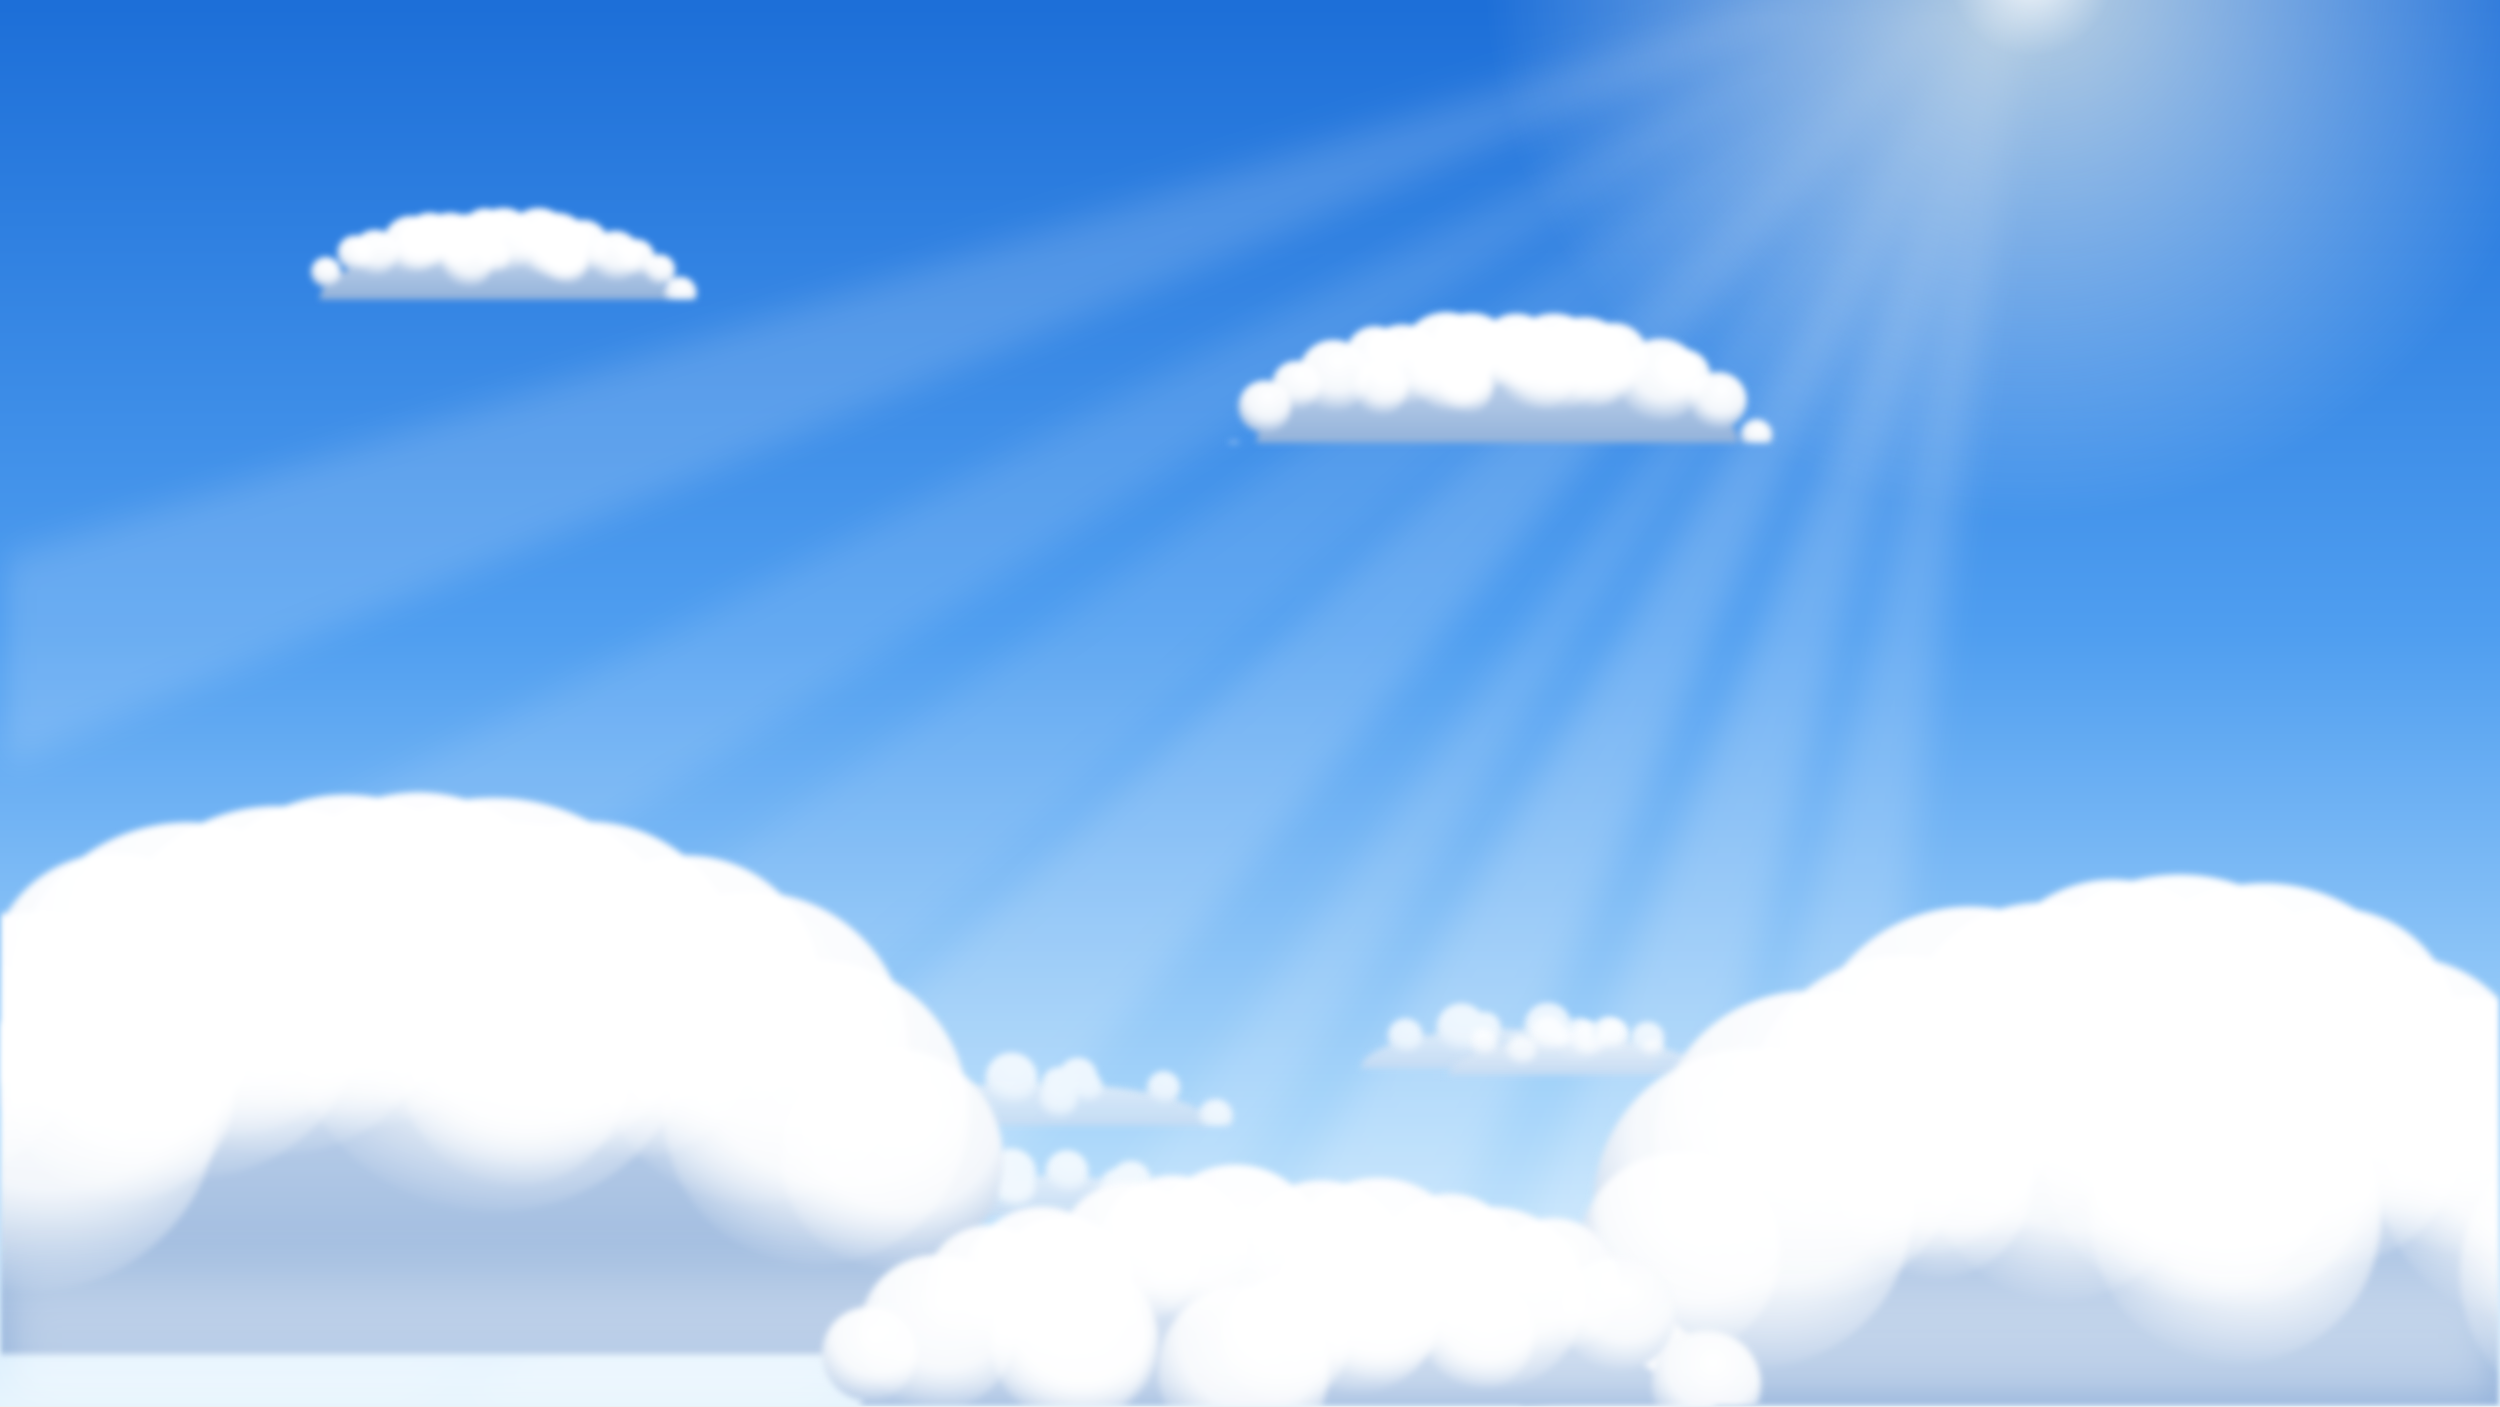
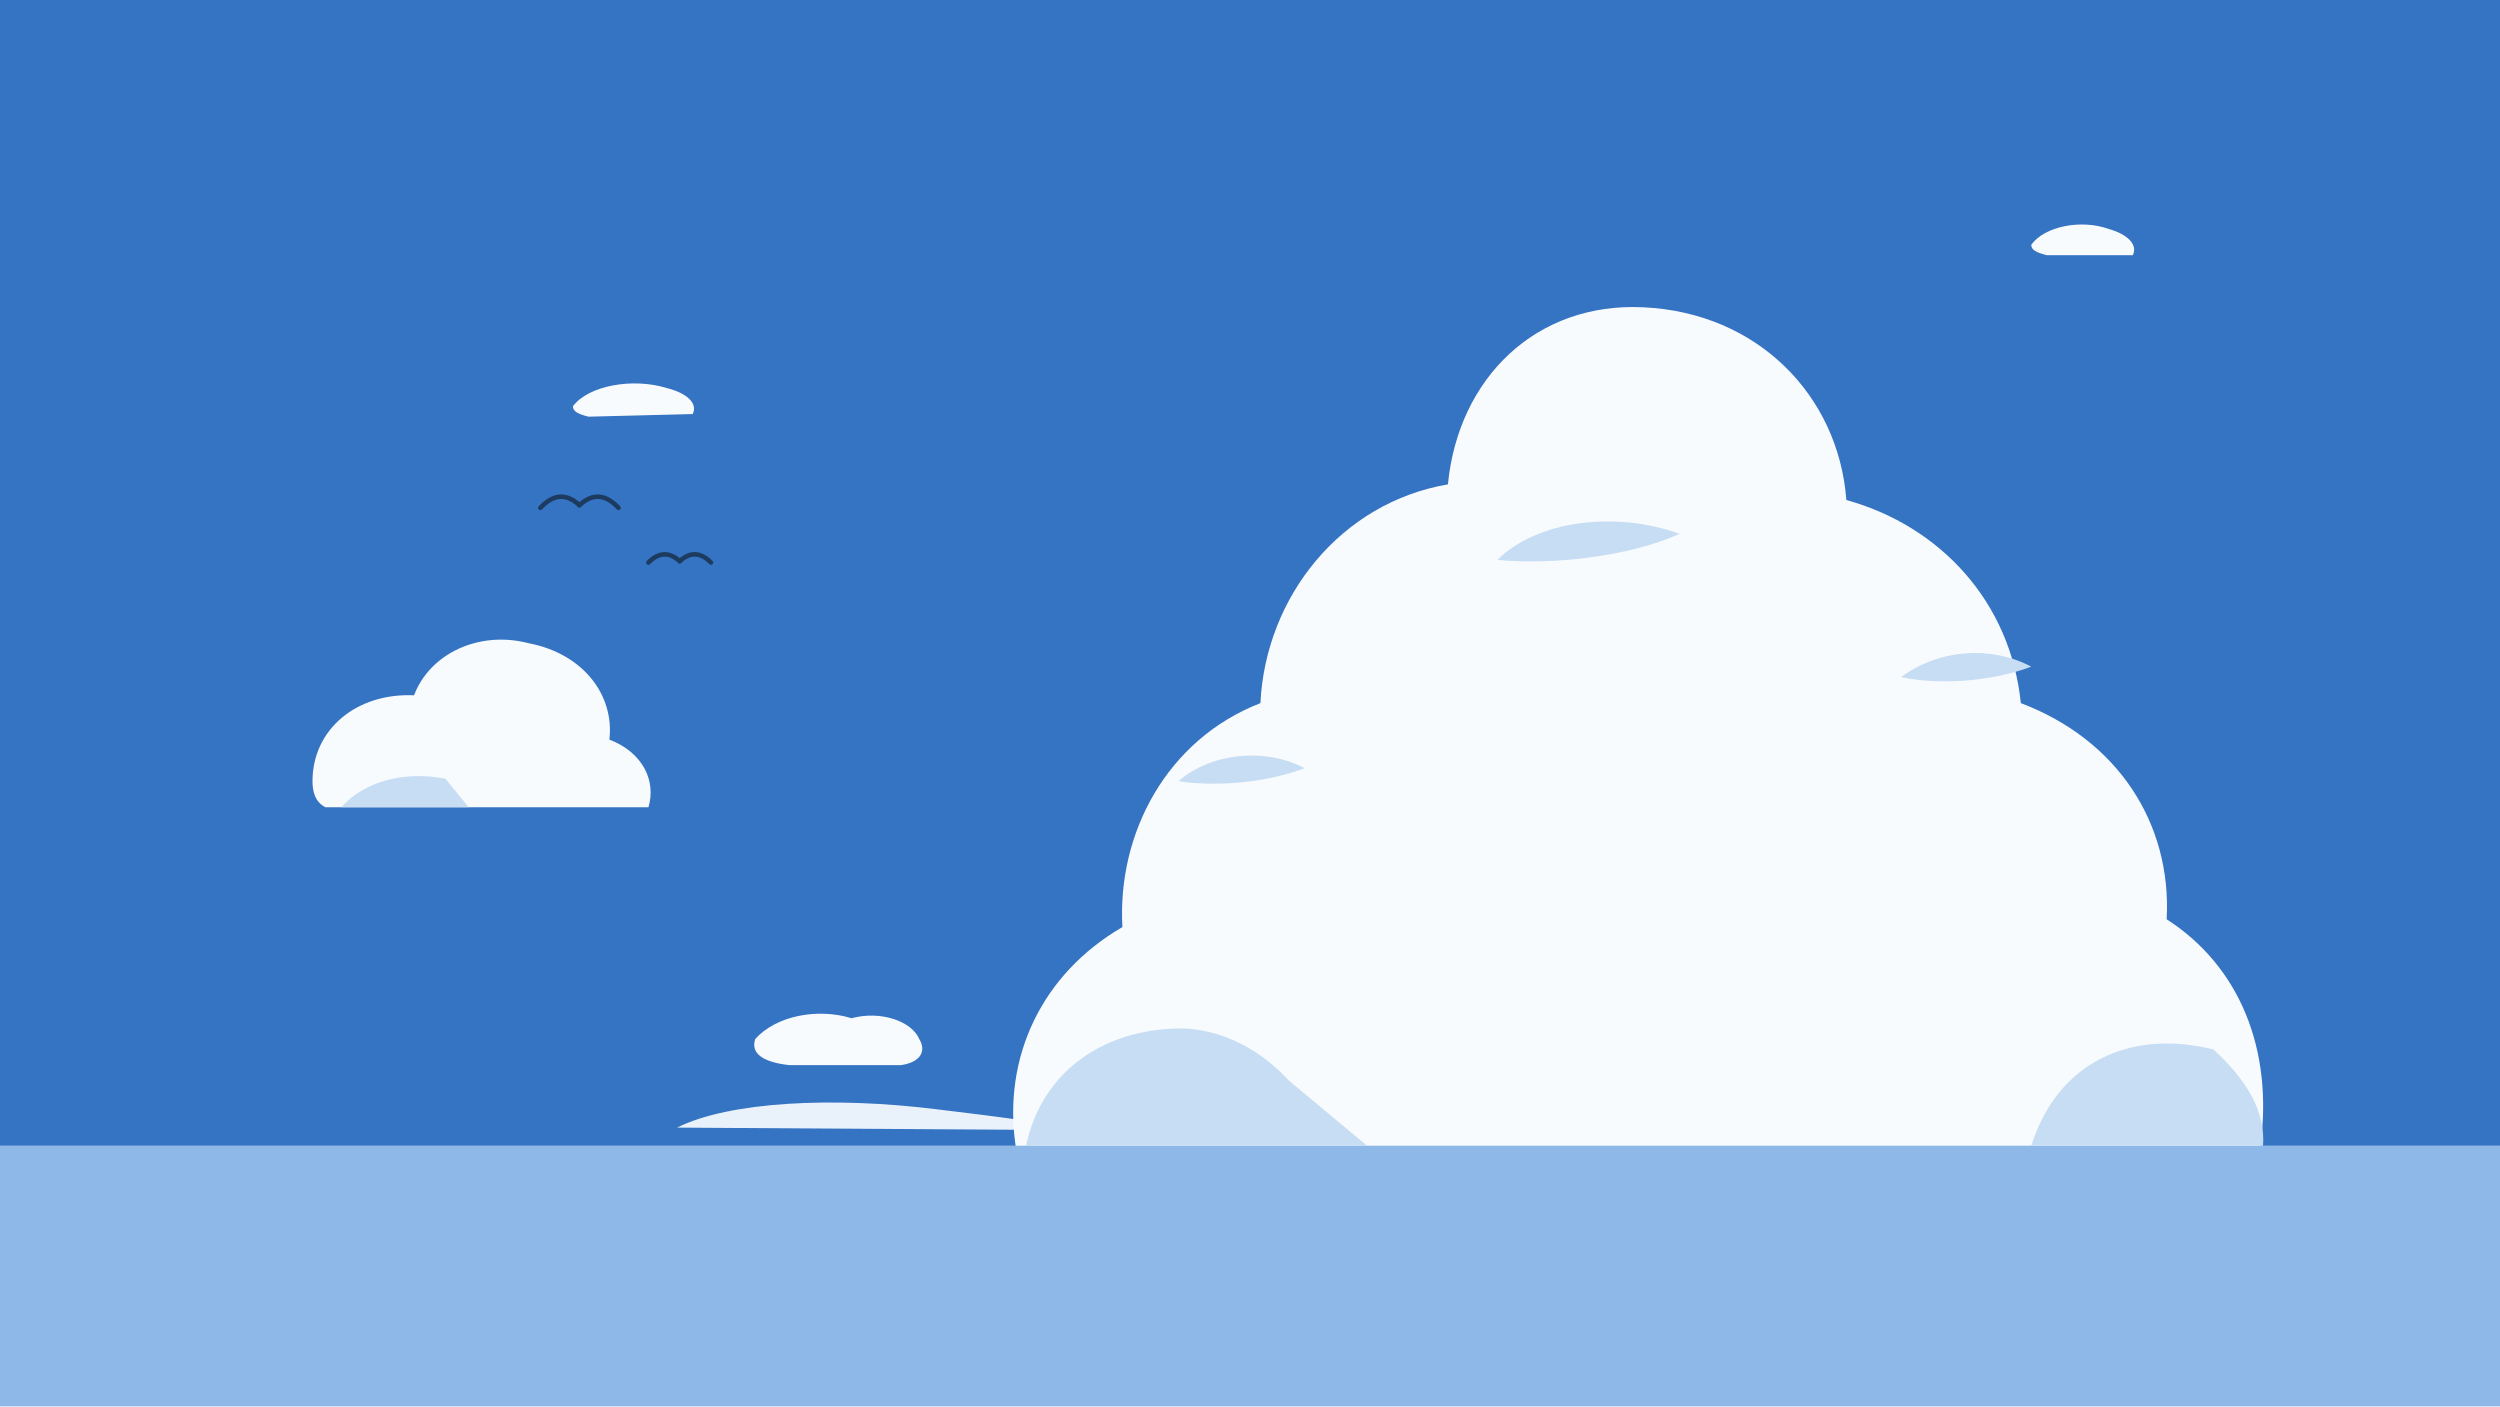
<svg xmlns="http://www.w3.org/2000/svg" viewBox="0 0 1920 1080" preserveAspectRatio="xMidYMid slice" width="1920" height="1080">
-   <defs>
-     <linearGradient id="sky" x1="0" y1="0" x2="0" y2="1">
-       <stop offset="0" stop-color="#1d6fd8" />
-       <stop offset="0.45" stop-color="#4f9ef0" />
-       <stop offset="0.8" stop-color="#a9d6fa" />
-       <stop offset="1" stop-color="#e4f3fd" />
-     </linearGradient>
-     <linearGradient id="ray" x1="0" y1="0" x2="0" y2="1">
-       <stop offset="0" stop-color="#fff" stop-opacity="0.35" />
-       <stop offset="1" stop-color="#fff" stop-opacity="0" />
-     </linearGradient>
-     <radialGradient id="sun">
-       <stop offset="0" stop-color="#fff" stop-opacity="0.95" />
-       <stop offset="0.15" stop-color="#fffbe8" stop-opacity="0.6" />
-       <stop offset="1" stop-color="#fff" stop-opacity="0" />
-     </radialGradient>
-     <filter id="cb" x="-50%" y="-50%" width="200%" height="200%">
-       <feGaussianBlur stdDeviation="2.5" />
-     </filter>
-     <filter id="rb" x="-50%" y="-50%" width="200%" height="200%">
-       <feGaussianBlur stdDeviation="14" />
-     </filter>
-     <filter id="hb" x="-50%" y="-50%" width="200%" height="200%">
-       <feGaussianBlur stdDeviation="20" />
-     </filter>
-     <radialGradient id="hiS" cx="0.56" cy="0.3" r="0.72">
-       <stop offset="0" stop-color="#fff" stop-opacity="1" />
-       <stop offset="0.6" stop-color="#fff" stop-opacity="0.85" />
-       <stop offset="1" stop-color="#fff" stop-opacity="0" />
-     </radialGradient>
-   </defs>
-   <rect width="1920" height="1080" fill="url(#sky)" />
-   <g fill="#fff" opacity=".35" filter="url(#rb)">
-     <path d="M1560 -60L1320.1 1824.8L1140.8 1793.2Z" opacity="0.51" />
-     <path d="M1560 -60L1071.1 1776L876.3 1712.7Z" opacity="0.58" />
-     <path d="M1560 -60L786.6 1675.5L610.6 1585.8Z" opacity="0.57" />
-     <path d="M1560 -60L540.8 1543.5L455.1 1485.7Z" opacity="0.41" />
-     <path d="M1560 -60L348.6 1403.7L184.4 1250.6Z" opacity="0.48" />
-     <path d="M1560 -60L154.7 1218.8L17 1048.7Z" opacity="0.29" />
-     <path d="M1560 -60L-43.5 959.1L-124.4 819.1Z" opacity="0.34" />
-     <path d="M1560 -60L-194.3 669.8L-252.9 508.6Z" opacity="0.45" />
+   <rect width="1920" height="880" fill="#3573c3" />
+   <rect y="880" width="1920" height="200" fill="#8db8e8" />
+   <path fill="#e9f2fb" d="M520,866 C560,846 640,842 720,852 C770,858 800,862 830,868 Z" />
+   <path fill="#f8fbfd" d="M780,880   C770,812 800,748 862,712   C858,640 896,568 968,540   C972,458 1030,386 1112,372   C1120,290 1180,232 1262,236   C1350,240 1412,304 1418,384   C1490,404 1544,462 1552,540   C1626,568 1668,632 1664,706   C1720,742 1746,806 1736,880 Z" />
+   <g fill="#c6ddf4">
+     <path d="M788,880 C800,822 850,788 912,790 C940,792 968,806 990,830 L1050,880 Z" />
+     <path d="M1560,880 C1580,816 1636,790 1700,806 C1726,830 1740,854 1738,880 Z" />
+     <path d="M1150,430 C1180,400 1240,392 1290,410 C1250,428 1190,434 1150,430 Z" />
+     <path d="M1460,520 C1490,498 1530,496 1560,512 C1528,524 1488,526 1460,520 Z" />
+     <path d="M905,600 C930,578 972,574 1002,590 C970,602 932,604 905,600 Z" />
  </g>
-   <circle cx="1560" cy="-20" r="420" fill="url(#sun)" />
-   <g filter="url(#cb)" opacity=".8">
-     <defs>
-       <clipPath id="cl6b">
-         <rect x="-179.5" y="715.4" width="409.4" height="135" />
-       </clipPath>
-       <linearGradient id="cl6g" gradientUnits="userSpaceOnUse" x1="0" y1="782.9" x2="0" y2="850.3">
-         <stop offset="0" stop-color="#ffffff" />
-         <stop offset="1" stop-color="#c9dcf2" />
-       </linearGradient>
-     </defs>
-     <g clip-path="url(#cl6b)">
-       <g fill="url(#cl6g)">
-         <ellipse cx="25.2" cy="850.3" rx="86" ry="40.5" />
-         <circle cx="-3" cy="808.8" r="24.3" />
-         <circle cx="42.7" cy="809.8" r="20" />
-         <circle cx="38.7" cy="811.5" r="26" />
-         <circle cx="-38.1" cy="817.7" r="18.7" />
-         <circle cx="77.7" cy="817.8" r="23.3" />
-         <circle cx="-7.5" cy="818.5" r="12.7" />
-         <circle cx="6.6" cy="821.9" r="15.1" />
-         <circle cx="-64" cy="839.4" r="10.1" />
-         <circle cx="119.3" cy="857.9" r="6.9" />
-       </g>
-       <g fill="url(#hiS)">
-         <circle cx="-3" cy="808.8" r="24.3" />
-         <circle cx="42.7" cy="809.8" r="20" />
-         <circle cx="38.7" cy="811.5" r="26" />
-         <circle cx="-38.1" cy="817.7" r="18.7" />
-         <circle cx="77.7" cy="817.8" r="23.3" />
-         <circle cx="-7.5" cy="818.5" r="12.7" />
-         <circle cx="6.6" cy="821.9" r="15.1" />
-         <circle cx="-64" cy="839.4" r="10.1" />
-         <circle cx="119.3" cy="857.9" r="6.9" />
-       </g>
-     </g>
+   <path fill="#f8fbfd" d="M240,600 C240,560 274,532 318,534 C330,502 368,484 406,494 C448,502 472,534 468,568 C494,578 504,600 498,620 L250,620 C242,616 240,608 240,600 Z" />
+   <path fill="#c6ddf4" d="M262,620 C280,600 310,592 342,598 L360,620 Z" />
+   <path fill="#f8fbfd" d="M580,798 C596,780 628,774 654,782 C676,776 700,784 706,798 C712,808 706,816 692,818 L606,818 C588,816 576,810 580,798 Z" />
+   <path fill="#f8fbfd" d="M440,312 C452,296 486,290 512,298 C528,302 536,310 532,318 L452,320 C444,318 440,316 440,312 Z" />
+   <path fill="#f8fbfd" d="M1560,188 C1570,174 1598,168 1620,176 C1634,180 1642,188 1638,196 L1572,196 C1564,194 1560,192 1560,188 Z" />
+   <g stroke="#1d3a5f" stroke-width="3.5" fill="none" stroke-linecap="round">
+     <path d="M415,390 Q430,374 445,388" />
+     <path d="M445,388 Q460,374 475,390" />
+     <path d="M498,432 Q510,420 522,431" />
+     <path d="M522,431 Q534,420 546,432" />
  </g>
-   <g filter="url(#cb)" opacity=".8">
-     <defs>
-       <clipPath id="cl7b">
-         <rect x="889.5" y="720.2" width="536.9" height="100.3" />
-       </clipPath>
-       <linearGradient id="cl7g" gradientUnits="userSpaceOnUse" x1="0" y1="770.3" x2="0" y2="820.5">
-         <stop offset="0" stop-color="#ffffff" />
-         <stop offset="1" stop-color="#c9dcf2" />
-       </linearGradient>
-     </defs>
-     <g clip-path="url(#cl7b)">
-       <g fill="url(#cl7g)">
-         <ellipse cx="1158" cy="820.5" rx="112.8" ry="30.1" />
-         <circle cx="1188.8" cy="788.2" r="18" />
-         <circle cx="1140.4" cy="789.4" r="12.2" />
-         <circle cx="1122.3" cy="789.6" r="18.9" />
-         <circle cx="1213" cy="792.1" r="10.2" />
-         <circle cx="1239.2" cy="795.2" r="12.3" />
-         <circle cx="1079.3" cy="795.6" r="13.3" />
-         <circle cx="1209.9" cy="802.5" r="14.7" />
-         <circle cx="1269.3" cy="806.1" r="7.8" />
-         <circle cx="1034.5" cy="827.5" r="7.1" />
-       </g>
-       <g fill="url(#hiS)">
-         <circle cx="1188.8" cy="788.2" r="18" />
-         <circle cx="1140.4" cy="789.4" r="12.2" />
-         <circle cx="1122.3" cy="789.6" r="18.9" />
-         <circle cx="1213" cy="792.1" r="10.2" />
-         <circle cx="1239.2" cy="795.2" r="12.3" />
-         <circle cx="1079.3" cy="795.6" r="13.3" />
-         <circle cx="1209.9" cy="802.5" r="14.7" />
-         <circle cx="1269.3" cy="806.1" r="7.8" />
-         <circle cx="1034.5" cy="827.5" r="7.1" />
-       </g>
-     </g>
-   </g>
-   <g filter="url(#cb)" opacity=".8">
-     <defs>
-       <clipPath id="cl8b">
-         <rect x="-80.1" y="793.2" width="575.1" height="131.6" />
-       </clipPath>
-       <linearGradient id="cl8g" gradientUnits="userSpaceOnUse" x1="0" y1="859" x2="0" y2="924.8">
-         <stop offset="0" stop-color="#ffffff" />
-         <stop offset="1" stop-color="#c9dcf2" />
-       </linearGradient>
-     </defs>
-     <g clip-path="url(#cl8b)">
-       <g fill="url(#cl8g)">
-         <ellipse cx="207.5" cy="924.8" rx="120.8" ry="39.5" />
-         <circle cx="229" cy="877" r="18.3" />
-         <circle cx="275.7" cy="884.2" r="15.3" />
-         <circle cx="173.5" cy="884.9" r="16.5" />
-         <circle cx="176.8" cy="885.5" r="24.5" />
-         <circle cx="123.9" cy="894" r="18.6" />
-         <circle cx="270.4" cy="898.2" r="16.1" />
-         <circle cx="201.7" cy="899.2" r="15.2" />
-         <circle cx="339.7" cy="930.8" r="6.6" />
-         <circle cx="75.2" cy="933.8" r="9.8" />
-       </g>
-       <g fill="url(#hiS)">
-         <circle cx="229" cy="877" r="18.3" />
-         <circle cx="275.7" cy="884.2" r="15.3" />
-         <circle cx="173.5" cy="884.9" r="16.5" />
-         <circle cx="176.8" cy="885.5" r="24.5" />
-         <circle cx="123.9" cy="894" r="18.6" />
-         <circle cx="270.4" cy="898.2" r="16.1" />
-         <circle cx="201.7" cy="899.2" r="15.2" />
-         <circle cx="339.7" cy="930.8" r="6.6" />
-         <circle cx="75.2" cy="933.8" r="9.8" />
-       </g>
-     </g>
-   </g>
-   <g filter="url(#cb)" opacity=".8">
-     <defs>
-       <clipPath id="cl9b">
-         <rect x="1519.9" y="694.3" width="477.9" height="130.3" />
-       </clipPath>
-       <linearGradient id="cl9g" gradientUnits="userSpaceOnUse" x1="0" y1="759.4" x2="0" y2="824.6">
-         <stop offset="0" stop-color="#ffffff" />
-         <stop offset="1" stop-color="#c9dcf2" />
-       </linearGradient>
-     </defs>
-     <g clip-path="url(#cl9b)">
-       <g fill="url(#cl9g)">
-         <ellipse cx="1758.9" cy="824.6" rx="100.4" ry="39.1" />
-         <circle cx="1735.4" cy="778.4" r="16.3" />
-         <circle cx="1776.3" cy="781.8" r="19.6" />
-         <circle cx="1745.6" cy="783.5" r="19.5" />
-         <circle cx="1695.8" cy="790.3" r="20.7" />
-         <circle cx="1772.5" cy="793.8" r="15.6" />
-         <circle cx="1832.6" cy="797.3" r="21.3" />
-         <circle cx="1736.4" cy="798" r="14.9" />
-         <circle cx="1868.5" cy="829.9" r="9.8" />
-         <circle cx="1648.9" cy="834.2" r="8.9" />
-       </g>
-       <g fill="url(#hiS)">
-         <circle cx="1735.4" cy="778.4" r="16.3" />
-         <circle cx="1776.3" cy="781.8" r="19.6" />
-         <circle cx="1745.6" cy="783.5" r="19.5" />
-         <circle cx="1695.8" cy="790.3" r="20.7" />
-         <circle cx="1772.5" cy="793.8" r="15.6" />
-         <circle cx="1832.6" cy="797.3" r="21.3" />
-         <circle cx="1736.4" cy="798" r="14.9" />
-         <circle cx="1868.5" cy="829.9" r="9.8" />
-         <circle cx="1648.9" cy="834.2" r="8.9" />
-       </g>
-     </g>
-   </g>
-   <g filter="url(#cb)" opacity=".8">
-     <defs>
-       <clipPath id="cl10b">
-         <rect x="-114" y="726.1" width="570.2" height="132" />
-       </clipPath>
-       <linearGradient id="cl10g" gradientUnits="userSpaceOnUse" x1="0" y1="792.1" x2="0" y2="858.1">
-         <stop offset="0" stop-color="#ffffff" />
-         <stop offset="1" stop-color="#c9dcf2" />
-       </linearGradient>
-     </defs>
-     <g clip-path="url(#cl10b)">
-       <g fill="url(#cl10g)">
-         <ellipse cx="171.1" cy="858.1" rx="119.8" ry="39.6" />
-         <circle cx="141.3" cy="815.2" r="22.3" />
-         <circle cx="197" cy="817.4" r="23.1" />
-         <circle cx="151.6" cy="819.1" r="17" />
-         <circle cx="211.8" cy="820.1" r="17" />
-         <circle cx="97.6" cy="824.4" r="19.9" />
-         <circle cx="139.2" cy="826.6" r="17.2" />
-         <circle cx="244.4" cy="826.7" r="22.6" />
-         <circle cx="302.3" cy="864.2" r="6" />
-         <circle cx="40" cy="867.8" r="9.2" />
-       </g>
-       <g fill="url(#hiS)">
-         <circle cx="141.3" cy="815.2" r="22.3" />
-         <circle cx="197" cy="817.4" r="23.1" />
-         <circle cx="151.6" cy="819.1" r="17" />
-         <circle cx="211.8" cy="820.1" r="17" />
-         <circle cx="97.6" cy="824.4" r="19.9" />
-         <circle cx="139.2" cy="826.6" r="17.2" />
-         <circle cx="244.4" cy="826.7" r="22.6" />
-         <circle cx="302.3" cy="864.2" r="6" />
-         <circle cx="40" cy="867.8" r="9.2" />
-       </g>
-     </g>
-   </g>
-   <g filter="url(#cb)" opacity=".8">
-     <defs>
-       <clipPath id="cl11b">
-         <rect x="1295.3" y="736.8" width="589.7" height="132.2" />
-       </clipPath>
-       <linearGradient id="cl11g" gradientUnits="userSpaceOnUse" x1="0" y1="802.9" x2="0" y2="869">
-         <stop offset="0" stop-color="#ffffff" />
-         <stop offset="1" stop-color="#c9dcf2" />
-       </linearGradient>
-     </defs>
-     <g clip-path="url(#cl11b)">
-       <g fill="url(#cl11g)">
-         <ellipse cx="1590.1" cy="869" rx="123.8" ry="39.7" />
-         <circle cx="1610" cy="827.7" r="13.6" />
-         <circle cx="1622.4" cy="828.3" r="22.5" />
-         <circle cx="1572.1" cy="828.4" r="25" />
-         <circle cx="1626.6" cy="831.8" r="16.9" />
-         <circle cx="1509.2" cy="833.1" r="18.3" />
-         <circle cx="1662.6" cy="834.8" r="21.3" />
-         <circle cx="1527.4" cy="838.2" r="13.2" />
-         <circle cx="1459.6" cy="866.6" r="14.2" />
-         <circle cx="1725.8" cy="876.9" r="7.7" />
-       </g>
-       <g fill="url(#hiS)">
-         <circle cx="1610" cy="827.7" r="13.6" />
-         <circle cx="1622.4" cy="828.3" r="22.5" />
-         <circle cx="1572.1" cy="828.4" r="25" />
-         <circle cx="1626.6" cy="831.8" r="16.9" />
-         <circle cx="1509.2" cy="833.1" r="18.3" />
-         <circle cx="1662.6" cy="834.8" r="21.3" />
-         <circle cx="1527.4" cy="838.2" r="13.2" />
-         <circle cx="1459.6" cy="866.6" r="14.2" />
-         <circle cx="1725.8" cy="876.9" r="7.7" />
-       </g>
-     </g>
-   </g>
-   <g filter="url(#cb)" opacity=".8">
-     <defs>
-       <clipPath id="cl12b">
-         <rect x="975.8" y="732.3" width="470.9" height="93.6" />
-       </clipPath>
-       <linearGradient id="cl12g" gradientUnits="userSpaceOnUse" x1="0" y1="779.1" x2="0" y2="825.9">
-         <stop offset="0" stop-color="#ffffff" />
-         <stop offset="1" stop-color="#c9dcf2" />
-       </linearGradient>
-     </defs>
-     <g clip-path="url(#cl12b)">
-       <g fill="url(#cl12g)">
-         <ellipse cx="1211.3" cy="825.9" rx="98.9" ry="28.1" />
-         <circle cx="1234.9" cy="793.6" r="12.4" />
-         <circle cx="1188.8" cy="793.8" r="13.4" />
-         <circle cx="1197.9" cy="796.7" r="8.6" />
-         <circle cx="1265.4" cy="797.5" r="12.7" />
-         <circle cx="1219.8" cy="798.3" r="13.8" />
-         <circle cx="1139.4" cy="800.2" r="10.3" />
-         <circle cx="1168.3" cy="806.6" r="11.5" />
-         <circle cx="1317.6" cy="823.3" r="5.9" />
-         <circle cx="1103" cy="830.3" r="4.6" />
-       </g>
-       <g fill="url(#hiS)">
-         <circle cx="1234.9" cy="793.6" r="12.4" />
-         <circle cx="1188.8" cy="793.8" r="13.4" />
-         <circle cx="1197.9" cy="796.7" r="8.6" />
-         <circle cx="1265.4" cy="797.5" r="12.7" />
-         <circle cx="1219.8" cy="798.3" r="13.8" />
-         <circle cx="1139.4" cy="800.2" r="10.3" />
-         <circle cx="1168.3" cy="806.6" r="11.5" />
-         <circle cx="1317.6" cy="823.3" r="5.9" />
-         <circle cx="1103" cy="830.3" r="4.6" />
-       </g>
-     </g>
-   </g>
-   <g filter="url(#cb)" opacity=".8">
-     <defs>
-       <clipPath id="cl13b">
-         <rect x="541.9" y="831.7" width="525.5" height="102.2" />
-       </clipPath>
-       <linearGradient id="cl13g" gradientUnits="userSpaceOnUse" x1="0" y1="882.7" x2="0" y2="933.8">
-         <stop offset="0" stop-color="#ffffff" />
-         <stop offset="1" stop-color="#c9dcf2" />
-       </linearGradient>
-     </defs>
-     <g clip-path="url(#cl13b)">
-       <g fill="url(#cl13g)">
-         <ellipse cx="804.7" cy="933.8" rx="110.4" ry="30.6" />
-         <circle cx="819.4" cy="899.8" r="16.3" />
-         <circle cx="776.9" cy="901" r="18.8" />
-         <circle cx="868.5" cy="907" r="15.4" />
-         <circle cx="743.2" cy="908.3" r="18" />
-         <circle cx="776.3" cy="910.7" r="15.2" />
-         <circle cx="859.2" cy="912" r="14.8" />
-         <circle cx="780" cy="912.4" r="15.2" />
-         <circle cx="922.5" cy="930.1" r="8" />
-         <circle cx="683.8" cy="940.4" r="6.5" />
-       </g>
-       <g fill="url(#hiS)">
-         <circle cx="819.4" cy="899.8" r="16.3" />
-         <circle cx="776.9" cy="901" r="18.8" />
-         <circle cx="868.5" cy="907" r="15.4" />
-         <circle cx="743.2" cy="908.3" r="18" />
-         <circle cx="776.3" cy="910.7" r="15.2" />
-         <circle cx="859.2" cy="912" r="14.8" />
-         <circle cx="780" cy="912.4" r="15.2" />
-         <circle cx="922.5" cy="930.1" r="8" />
-         <circle cx="683.8" cy="940.4" r="6.5" />
-       </g>
-     </g>
-   </g>
-   <g filter="url(#cb)" opacity=".8">
-     <defs>
-       <clipPath id="cl14b">
-         <rect x="480.3" y="755.2" width="635" height="109.5" />
-       </clipPath>
-       <linearGradient id="cl14g" gradientUnits="userSpaceOnUse" x1="0" y1="809.9" x2="0" y2="864.7">
-         <stop offset="0" stop-color="#ffffff" />
-         <stop offset="1" stop-color="#c9dcf2" />
-       </linearGradient>
-     </defs>
-     <g clip-path="url(#cl14b)">
-       <g fill="url(#cl14g)">
-         <ellipse cx="797.7" cy="864.7" rx="133.3" ry="32.9" />
-         <circle cx="827.9" cy="827.2" r="14.8" />
-         <circle cx="776.8" cy="828.3" r="19.8" />
-         <circle cx="813.2" cy="832.7" r="13" />
-         <circle cx="713.7" cy="834" r="14.7" />
-         <circle cx="834.9" cy="834.9" r="11.8" />
-         <circle cx="893.6" cy="835.3" r="12.6" />
-         <circle cx="812.6" cy="844.5" r="14.7" />
-         <circle cx="933.7" cy="857.2" r="13.1" />
-         <circle cx="651.7" cy="870.8" r="6.6" />
-       </g>
-       <g fill="url(#hiS)">
-         <circle cx="827.9" cy="827.2" r="14.8" />
-         <circle cx="776.8" cy="828.3" r="19.8" />
-         <circle cx="813.2" cy="832.7" r="13" />
-         <circle cx="713.7" cy="834" r="14.7" />
-         <circle cx="834.9" cy="834.9" r="11.8" />
-         <circle cx="893.6" cy="835.3" r="12.6" />
-         <circle cx="812.6" cy="844.5" r="14.7" />
-         <circle cx="933.7" cy="857.2" r="13.1" />
-         <circle cx="651.7" cy="870.8" r="6.6" />
-       </g>
-     </g>
-   </g>
-   <g filter="url(#cb)">
-     <defs>
-       <clipPath id="cl15b">
-         <rect x="-700" y="160" width="2000" height="880" />
-       </clipPath>
-       <linearGradient id="cl15g" gradientUnits="userSpaceOnUse" x1="0" y1="600" x2="0" y2="1040">
-         <stop offset="0" stop-color="#e9f1fb" />
-         <stop offset="1" stop-color="#93b2da" />
-       </linearGradient>
-     </defs>
-     <g clip-path="url(#cl15b)">
-       <g fill="url(#cl15g)">
-         <ellipse cx="300" cy="1040" rx="420" ry="264" />
-         <circle cx="321.4" cy="730.7" r="122.1" />
-         <circle cx="390.6" cy="736.2" r="81.8" />
-         <circle cx="265.8" cy="739" r="128.7" />
-         <circle cx="451.3" cy="748.4" r="117.4" />
-         <circle cx="86.7" cy="750.6" r="95.1" />
-         <circle cx="212.1" cy="753" r="133.8" />
-         <circle cx="173.7" cy="759.2" r="113.3" />
-         <circle cx="527.3" cy="759.5" r="102.5" />
-         <circle cx="400.2" cy="763.6" r="130.9" />
-         <circle cx="144.5" cy="768.5" r="136.9" />
-         <circle cx="261.3" cy="769.2" r="87.7" />
-         <circle cx="378.7" cy="771.7" r="159" />
-         <circle cx="488.1" cy="801.9" r="87.1" />
-         <circle cx="107.4" cy="803.6" r="82.2" />
-         <circle cx="577.5" cy="804.7" r="119.6" />
-         <circle cx="-34.5" cy="817.8" r="84" />
-         <circle cx="395.6" cy="824.3" r="86.3" />
-         <circle cx="94.6" cy="838.1" r="84.9" />
-         <circle cx="22.6" cy="846" r="145.7" />
-         <circle cx="626.7" cy="854.5" r="117" />
-         <circle cx="685.4" cy="890.3" r="85" />
-         <circle cx="-99.8" cy="914.4" r="87.8" />
-         <circle cx="-160" cy="1088.1" r="47.8" />
-         <circle cx="760" cy="1092.5" r="58" />
-       </g>
-       <g fill="url(#hiS)">
-         <circle cx="321.4" cy="730.7" r="122.1" />
-         <circle cx="390.6" cy="736.2" r="81.8" />
-         <circle cx="265.8" cy="739" r="128.7" />
-         <circle cx="451.3" cy="748.4" r="117.4" />
-         <circle cx="86.7" cy="750.6" r="95.1" />
-         <circle cx="212.1" cy="753" r="133.8" />
-         <circle cx="173.7" cy="759.2" r="113.3" />
-         <circle cx="527.3" cy="759.5" r="102.5" />
-         <circle cx="400.2" cy="763.6" r="130.9" />
-         <circle cx="144.5" cy="768.5" r="136.9" />
-         <circle cx="261.3" cy="769.2" r="87.7" />
-         <circle cx="378.7" cy="771.7" r="159" />
-         <circle cx="488.1" cy="801.9" r="87.1" />
-         <circle cx="107.4" cy="803.6" r="82.2" />
-         <circle cx="577.5" cy="804.7" r="119.6" />
-         <circle cx="-34.5" cy="817.8" r="84" />
-         <circle cx="395.6" cy="824.3" r="86.3" />
-         <circle cx="94.6" cy="838.1" r="84.9" />
-         <circle cx="22.6" cy="846" r="145.7" />
-         <circle cx="626.7" cy="854.5" r="117" />
-         <circle cx="685.4" cy="890.3" r="85" />
-         <circle cx="-99.8" cy="914.4" r="87.8" />
-         <circle cx="-160" cy="1088.1" r="47.8" />
-         <circle cx="760" cy="1092.5" r="58" />
-       </g>
-     </g>
-   </g>
-   <g filter="url(#cb)">
-     <defs>
-       <clipPath id="cl16b">
-         <rect x="750" y="280" width="1800" height="800" />
-       </clipPath>
-       <linearGradient id="cl16g" gradientUnits="userSpaceOnUse" x1="0" y1="680" x2="0" y2="1080">
-         <stop offset="0" stop-color="#e9f1fb" />
-         <stop offset="1" stop-color="#93b2da" />
-       </linearGradient>
-     </defs>
-     <g clip-path="url(#cl16b)">
-       <g fill="url(#cl16g)">
-         <ellipse cx="1650" cy="1080" rx="378" ry="240" />
-         <circle cx="1622.9" cy="776" r="100.5" />
-         <circle cx="1792.6" cy="791.6" r="94.2" />
-         <circle cx="1568.6" cy="800.3" r="107.1" />
-         <circle cx="1603.7" cy="804.5" r="78.5" />
-         <circle cx="1738.7" cy="810.6" r="132.3" />
-         <circle cx="1674" cy="811" r="139.3" />
-         <circle cx="1513.5" cy="823.8" r="127.5" />
-         <circle cx="1845.8" cy="834.7" r="99.6" />
-         <circle cx="1460.4" cy="850.1" r="116.2" />
-         <circle cx="1897.9" cy="864.6" r="99.2" />
-         <circle cx="1792.4" cy="874.5" r="96.8" />
-         <circle cx="1389.3" cy="879.3" r="118.3" />
-         <circle cx="1679.7" cy="892.9" r="107.5" />
-         <circle cx="1709.9" cy="893.2" r="110.6" />
-         <circle cx="1582.5" cy="896.7" r="101.5" />
-         <circle cx="1700.5" cy="898.2" r="89" />
-         <circle cx="1940.6" cy="899.3" r="114.4" />
-         <circle cx="1486.8" cy="908" r="73.6" />
-         <circle cx="1346.1" cy="927.9" r="122.7" />
-         <circle cx="1716.9" cy="935.4" r="111.4" />
-         <circle cx="1289.3" cy="962.7" r="77.5" />
-         <circle cx="1999.2" cy="979.2" r="110.1" />
-         <circle cx="2056.4" cy="1058.8" r="50.5" />
-         <circle cx="1242.7" cy="1077.3" r="74.3" />
-       </g>
-       <g fill="url(#hiS)">
-         <circle cx="1622.9" cy="776" r="100.5" />
-         <circle cx="1792.6" cy="791.6" r="94.2" />
-         <circle cx="1568.6" cy="800.3" r="107.1" />
-         <circle cx="1603.7" cy="804.5" r="78.5" />
-         <circle cx="1738.7" cy="810.6" r="132.3" />
-         <circle cx="1674" cy="811" r="139.3" />
-         <circle cx="1513.5" cy="823.8" r="127.5" />
-         <circle cx="1845.8" cy="834.7" r="99.6" />
-         <circle cx="1460.4" cy="850.1" r="116.2" />
-         <circle cx="1897.9" cy="864.6" r="99.2" />
-         <circle cx="1792.4" cy="874.5" r="96.8" />
-         <circle cx="1389.3" cy="879.3" r="118.3" />
-         <circle cx="1679.7" cy="892.9" r="107.5" />
-         <circle cx="1709.9" cy="893.2" r="110.6" />
-         <circle cx="1582.5" cy="896.7" r="101.5" />
-         <circle cx="1700.5" cy="898.2" r="89" />
-         <circle cx="1940.6" cy="899.3" r="114.4" />
-         <circle cx="1486.8" cy="908" r="73.6" />
-         <circle cx="1346.1" cy="927.9" r="122.7" />
-         <circle cx="1716.9" cy="935.4" r="111.4" />
-         <circle cx="1289.3" cy="962.7" r="77.5" />
-         <circle cx="1999.2" cy="979.2" r="110.1" />
-         <circle cx="2056.4" cy="1058.8" r="50.5" />
-         <circle cx="1242.7" cy="1077.3" r="74.3" />
-       </g>
-     </g>
-   </g>
-   <g filter="url(#cb)">
-     <defs>
-       <clipPath id="cl17b">
-         <rect x="180" y="680" width="1600" height="440" />
-       </clipPath>
-       <linearGradient id="cl17g" gradientUnits="userSpaceOnUse" x1="0" y1="900" x2="0" y2="1120">
-         <stop offset="0" stop-color="#e9f1fb" />
-         <stop offset="1" stop-color="#93b2da" />
-       </linearGradient>
-     </defs>
-     <g clip-path="url(#cl17b)">
-       <g fill="url(#cl17g)">
-         <ellipse cx="980" cy="1120" rx="336" ry="132" />
-         <circle cx="900.9" cy="958.3" r="55.5" />
-         <circle cx="949" cy="962" r="67.5" />
-         <circle cx="866.7" cy="962.4" r="54.3" />
-         <circle cx="1113.6" cy="969.3" r="52.5" />
-         <circle cx="1014.9" cy="970" r="63.5" />
-         <circle cx="1058.2" cy="978" r="73.4" />
-         <circle cx="799.9" cy="985.7" r="58.9" />
-         <circle cx="1192.5" cy="986.8" r="51.3" />
-         <circle cx="758.4" cy="988.6" r="47.5" />
-         <circle cx="816.2" cy="988.7" r="54.1" />
-         <circle cx="1146.6" cy="996.6" r="69.6" />
-         <circle cx="1042" cy="1005.4" r="64.4" />
-         <circle cx="1243.3" cy="1009" r="43.6" />
-         <circle cx="1058.5" cy="1017" r="43.9" />
-         <circle cx="719.7" cy="1023.2" r="59.6" />
-         <circle cx="1136.9" cy="1025.3" r="41" />
-         <circle cx="986.8" cy="1029.6" r="48.8" />
-         <circle cx="825.6" cy="1029.9" r="63.3" />
-         <circle cx="821.9" cy="1033.2" r="60.2" />
-         <circle cx="667.5" cy="1039.7" r="36.1" />
-         <circle cx="955" cy="1053.2" r="65.4" />
-         <circle cx="1310.6" cy="1063.6" r="41.8" />
-         <circle cx="1347.2" cy="1133" r="26.1" />
-         <circle cx="612" cy="1152" r="32.1" />
-       </g>
-       <g fill="url(#hiS)">
-         <circle cx="900.9" cy="958.3" r="55.5" />
-         <circle cx="949" cy="962" r="67.5" />
-         <circle cx="866.7" cy="962.4" r="54.3" />
-         <circle cx="1113.6" cy="969.3" r="52.5" />
-         <circle cx="1014.9" cy="970" r="63.5" />
-         <circle cx="1058.2" cy="978" r="73.4" />
-         <circle cx="799.9" cy="985.7" r="58.9" />
-         <circle cx="1192.5" cy="986.8" r="51.3" />
-         <circle cx="758.4" cy="988.6" r="47.5" />
-         <circle cx="816.2" cy="988.7" r="54.1" />
-         <circle cx="1146.6" cy="996.6" r="69.6" />
-         <circle cx="1042" cy="1005.4" r="64.4" />
-         <circle cx="1243.3" cy="1009" r="43.6" />
-         <circle cx="1058.5" cy="1017" r="43.9" />
-         <circle cx="719.7" cy="1023.2" r="59.6" />
-         <circle cx="1136.9" cy="1025.3" r="41" />
-         <circle cx="986.8" cy="1029.6" r="48.8" />
-         <circle cx="825.6" cy="1029.9" r="63.3" />
-         <circle cx="821.9" cy="1033.2" r="60.2" />
-         <circle cx="667.5" cy="1039.7" r="36.1" />
-         <circle cx="955" cy="1053.2" r="65.4" />
-         <circle cx="1310.6" cy="1063.6" r="41.8" />
-         <circle cx="1347.2" cy="1133" r="26.1" />
-         <circle cx="612" cy="1152" r="32.1" />
-       </g>
-     </g>
-   </g>
-   <g filter="url(#cb)">
-     <defs>
-       <clipPath id="cl18b">
-         <rect x="710" y="140" width="880" height="200" />
-       </clipPath>
-       <linearGradient id="cl18g" gradientUnits="userSpaceOnUse" x1="0" y1="240" x2="0" y2="340">
-         <stop offset="0" stop-color="#e9f1fb" />
-         <stop offset="1" stop-color="#93b2da" />
-       </linearGradient>
-     </defs>
-     <g clip-path="url(#cl18b)">
-       <g fill="url(#cl18g)">
-         <ellipse cx="1150" cy="340" rx="184.8" ry="60" />
-         <circle cx="1164.5" cy="270" r="29" />
-         <circle cx="1130" cy="272" r="31.6" />
-         <circle cx="1056" cy="273.3" r="22.7" />
-         <circle cx="1239.3" cy="274.4" r="26.3" />
-         <circle cx="1189.8" cy="274.6" r="21.2" />
-         <circle cx="1164.8" cy="275" r="23.3" />
-         <circle cx="1110.8" cy="276.2" r="36.4" />
-         <circle cx="1193.5" cy="278.1" r="37.2" />
-         <circle cx="1216.8" cy="278.7" r="35.1" />
-         <circle cx="1077.2" cy="279.7" r="30.4" />
-         <circle cx="1180.8" cy="285" r="29.5" />
-         <circle cx="1125" cy="285.1" r="19.2" />
-         <circle cx="1228.4" cy="286.3" r="25.8" />
-         <circle cx="1024.2" cy="288.2" r="27.1" />
-         <circle cx="1293.4" cy="288.4" r="20" />
-         <circle cx="1113.2" cy="289" r="27" />
-         <circle cx="1275.1" cy="291.7" r="31.5" />
-         <circle cx="995.5" cy="295.7" r="18.5" />
-         <circle cx="1126.7" cy="297.7" r="19.6" />
-         <circle cx="1060.5" cy="297.9" r="20.4" />
-         <circle cx="1319.8" cy="307.5" r="21.6" />
-         <circle cx="971.3" cy="312.3" r="20" />
-         <circle cx="1349" cy="334.2" r="12.1" />
-         <circle cx="947.6" cy="350.5" r="11.5" />
-       </g>
-       <g fill="url(#hiS)">
-         <circle cx="1164.5" cy="270" r="29" />
-         <circle cx="1130" cy="272" r="31.6" />
-         <circle cx="1056" cy="273.3" r="22.7" />
-         <circle cx="1239.3" cy="274.4" r="26.3" />
-         <circle cx="1189.8" cy="274.6" r="21.2" />
-         <circle cx="1164.8" cy="275" r="23.3" />
-         <circle cx="1110.8" cy="276.2" r="36.4" />
-         <circle cx="1193.5" cy="278.1" r="37.2" />
-         <circle cx="1216.8" cy="278.7" r="35.1" />
-         <circle cx="1077.2" cy="279.7" r="30.4" />
-         <circle cx="1180.8" cy="285" r="29.5" />
-         <circle cx="1125" cy="285.1" r="19.2" />
-         <circle cx="1228.4" cy="286.3" r="25.8" />
-         <circle cx="1024.2" cy="288.2" r="27.1" />
-         <circle cx="1293.4" cy="288.4" r="20" />
-         <circle cx="1113.2" cy="289" r="27" />
-         <circle cx="1275.1" cy="291.7" r="31.5" />
-         <circle cx="995.5" cy="295.7" r="18.5" />
-         <circle cx="1126.7" cy="297.7" r="19.6" />
-         <circle cx="1060.5" cy="297.9" r="20.4" />
-         <circle cx="1319.8" cy="307.5" r="21.6" />
-         <circle cx="971.3" cy="312.3" r="20" />
-         <circle cx="1349" cy="334.2" r="12.1" />
-         <circle cx="947.6" cy="350.5" r="11.5" />
-       </g>
-     </g>
-   </g>
-   <g filter="url(#cb)">
-     <defs>
-       <clipPath id="cl19b">
-         <rect x="60" y="90" width="640" height="140" />
-       </clipPath>
-       <linearGradient id="cl19g" gradientUnits="userSpaceOnUse" x1="0" y1="160" x2="0" y2="230">
-         <stop offset="0" stop-color="#e9f1fb" />
-         <stop offset="1" stop-color="#93b2da" />
-       </linearGradient>
-     </defs>
-     <g clip-path="url(#cl19b)">
-       <g fill="url(#cl19g)">
-         <ellipse cx="380" cy="230" rx="134.4" ry="42" />
-         <circle cx="372.4" cy="177.4" r="17.2" />
-         <circle cx="358.7" cy="179.3" r="14.7" />
-         <circle cx="365.7" cy="181.7" r="13.8" />
-         <circle cx="330.2" cy="182.9" r="19.5" />
-         <circle cx="386.6" cy="183.9" r="24.1" />
-         <circle cx="413.7" cy="184.6" r="24.7" />
-         <circle cx="345.8" cy="185.7" r="22.3" />
-         <circle cx="315.7" cy="187.5" r="21.6" />
-         <circle cx="448" cy="188.6" r="19.6" />
-         <circle cx="427.3" cy="189.1" r="25.6" />
-         <circle cx="347.9" cy="189.9" r="14.3" />
-         <circle cx="322.2" cy="190" r="18.6" />
-         <circle cx="288.1" cy="194" r="17.4" />
-         <circle cx="272.6" cy="194.2" r="13.3" />
-         <circle cx="429" cy="196" r="19.7" />
-         <circle cx="472.6" cy="196.5" r="19.1" />
-         <circle cx="378.6" cy="196.8" r="12.9" />
-         <circle cx="488.9" cy="197.6" r="13.8" />
-         <circle cx="359.4" cy="201.5" r="18.9" />
-         <circle cx="435" cy="202.2" r="15.9" />
-         <circle cx="506.8" cy="207.2" r="11.7" />
-         <circle cx="250.3" cy="208.9" r="11.4" />
-         <circle cx="522.6" cy="224.9" r="12.3" />
-         <circle cx="232.8" cy="237.7" r="7.5" />
-       </g>
-       <g fill="url(#hiS)">
-         <circle cx="372.4" cy="177.4" r="17.2" />
-         <circle cx="358.7" cy="179.3" r="14.7" />
-         <circle cx="365.7" cy="181.7" r="13.8" />
-         <circle cx="330.2" cy="182.9" r="19.5" />
-         <circle cx="386.6" cy="183.9" r="24.1" />
-         <circle cx="413.7" cy="184.6" r="24.7" />
-         <circle cx="345.8" cy="185.7" r="22.3" />
-         <circle cx="315.7" cy="187.5" r="21.6" />
-         <circle cx="448" cy="188.6" r="19.6" />
-         <circle cx="427.3" cy="189.1" r="25.6" />
-         <circle cx="347.9" cy="189.9" r="14.3" />
-         <circle cx="322.2" cy="190" r="18.6" />
-         <circle cx="288.1" cy="194" r="17.4" />
-         <circle cx="272.6" cy="194.2" r="13.3" />
-         <circle cx="429" cy="196" r="19.7" />
-         <circle cx="472.6" cy="196.5" r="19.1" />
-         <circle cx="378.6" cy="196.8" r="12.9" />
-         <circle cx="488.9" cy="197.6" r="13.8" />
-         <circle cx="359.4" cy="201.5" r="18.9" />
-         <circle cx="435" cy="202.2" r="15.9" />
-         <circle cx="506.8" cy="207.2" r="11.7" />
-         <circle cx="250.3" cy="208.9" r="11.4" />
-         <circle cx="522.6" cy="224.9" r="12.3" />
-         <circle cx="232.8" cy="237.7" r="7.5" />
-       </g>
-     </g>
-   </g>
-   <rect x="0" y="980" width="1920" height="100" fill="#fff" opacity=".35" filter="url(#hb)" />
</svg>
